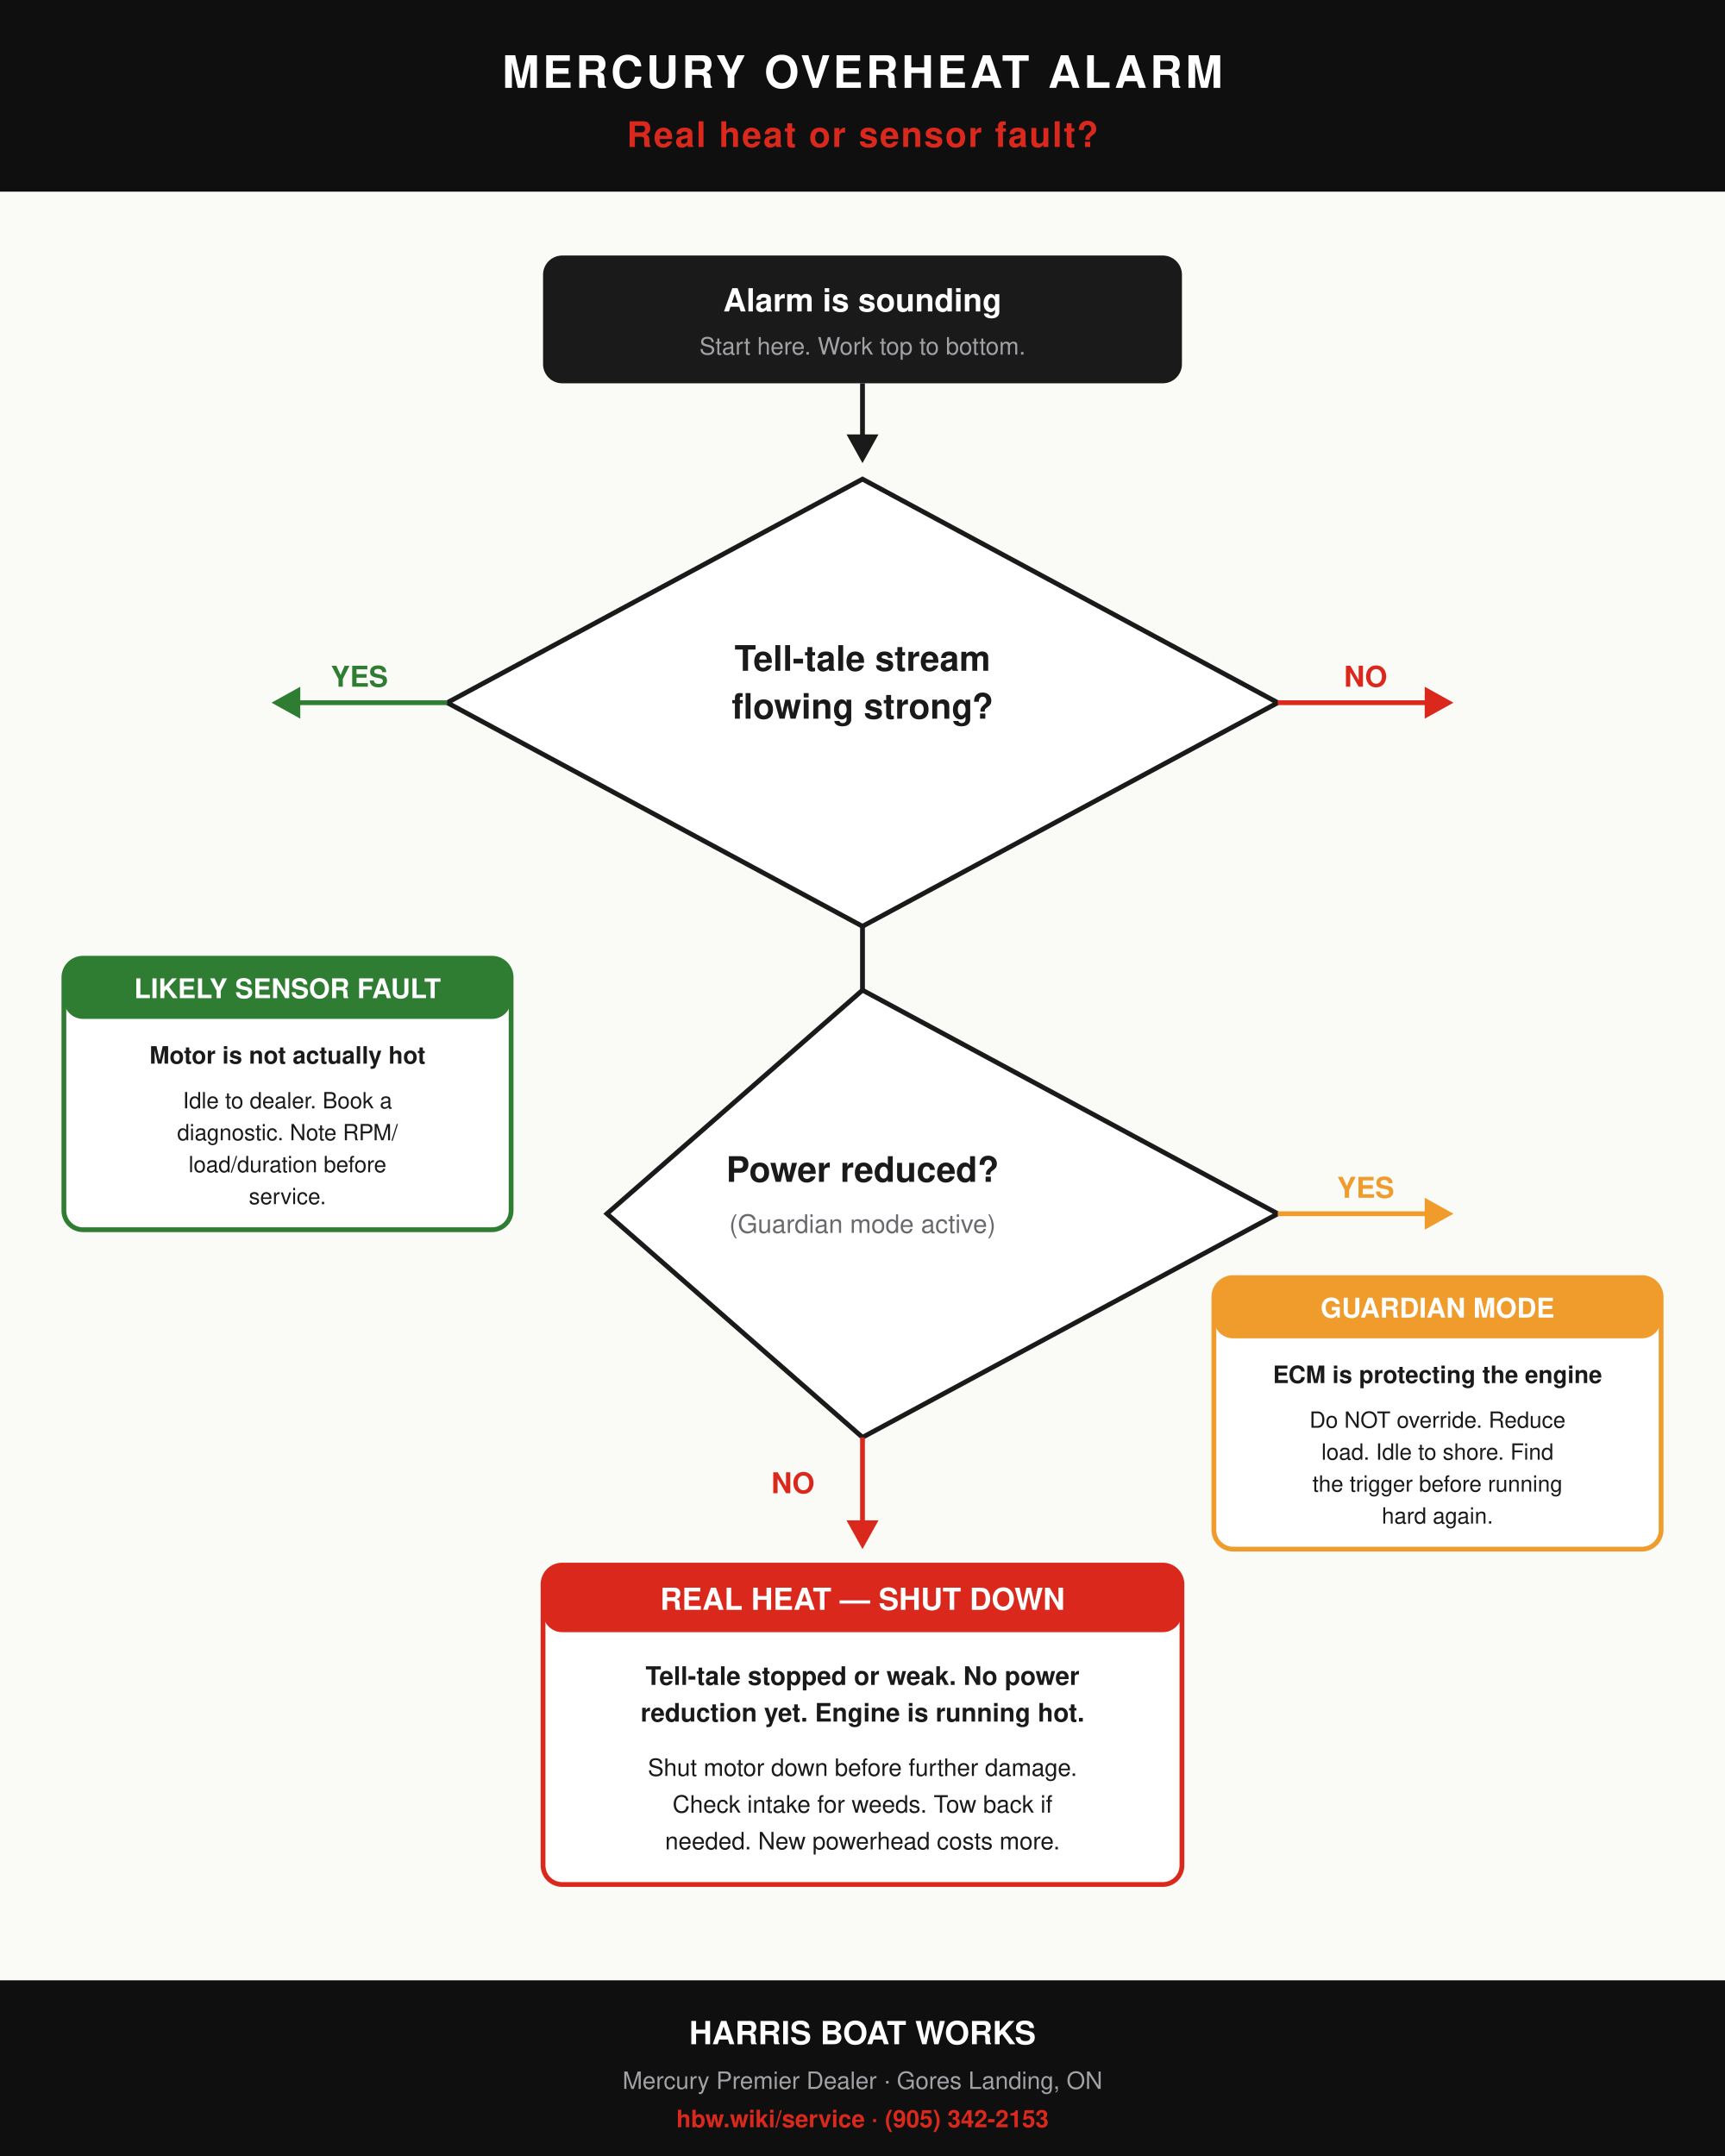
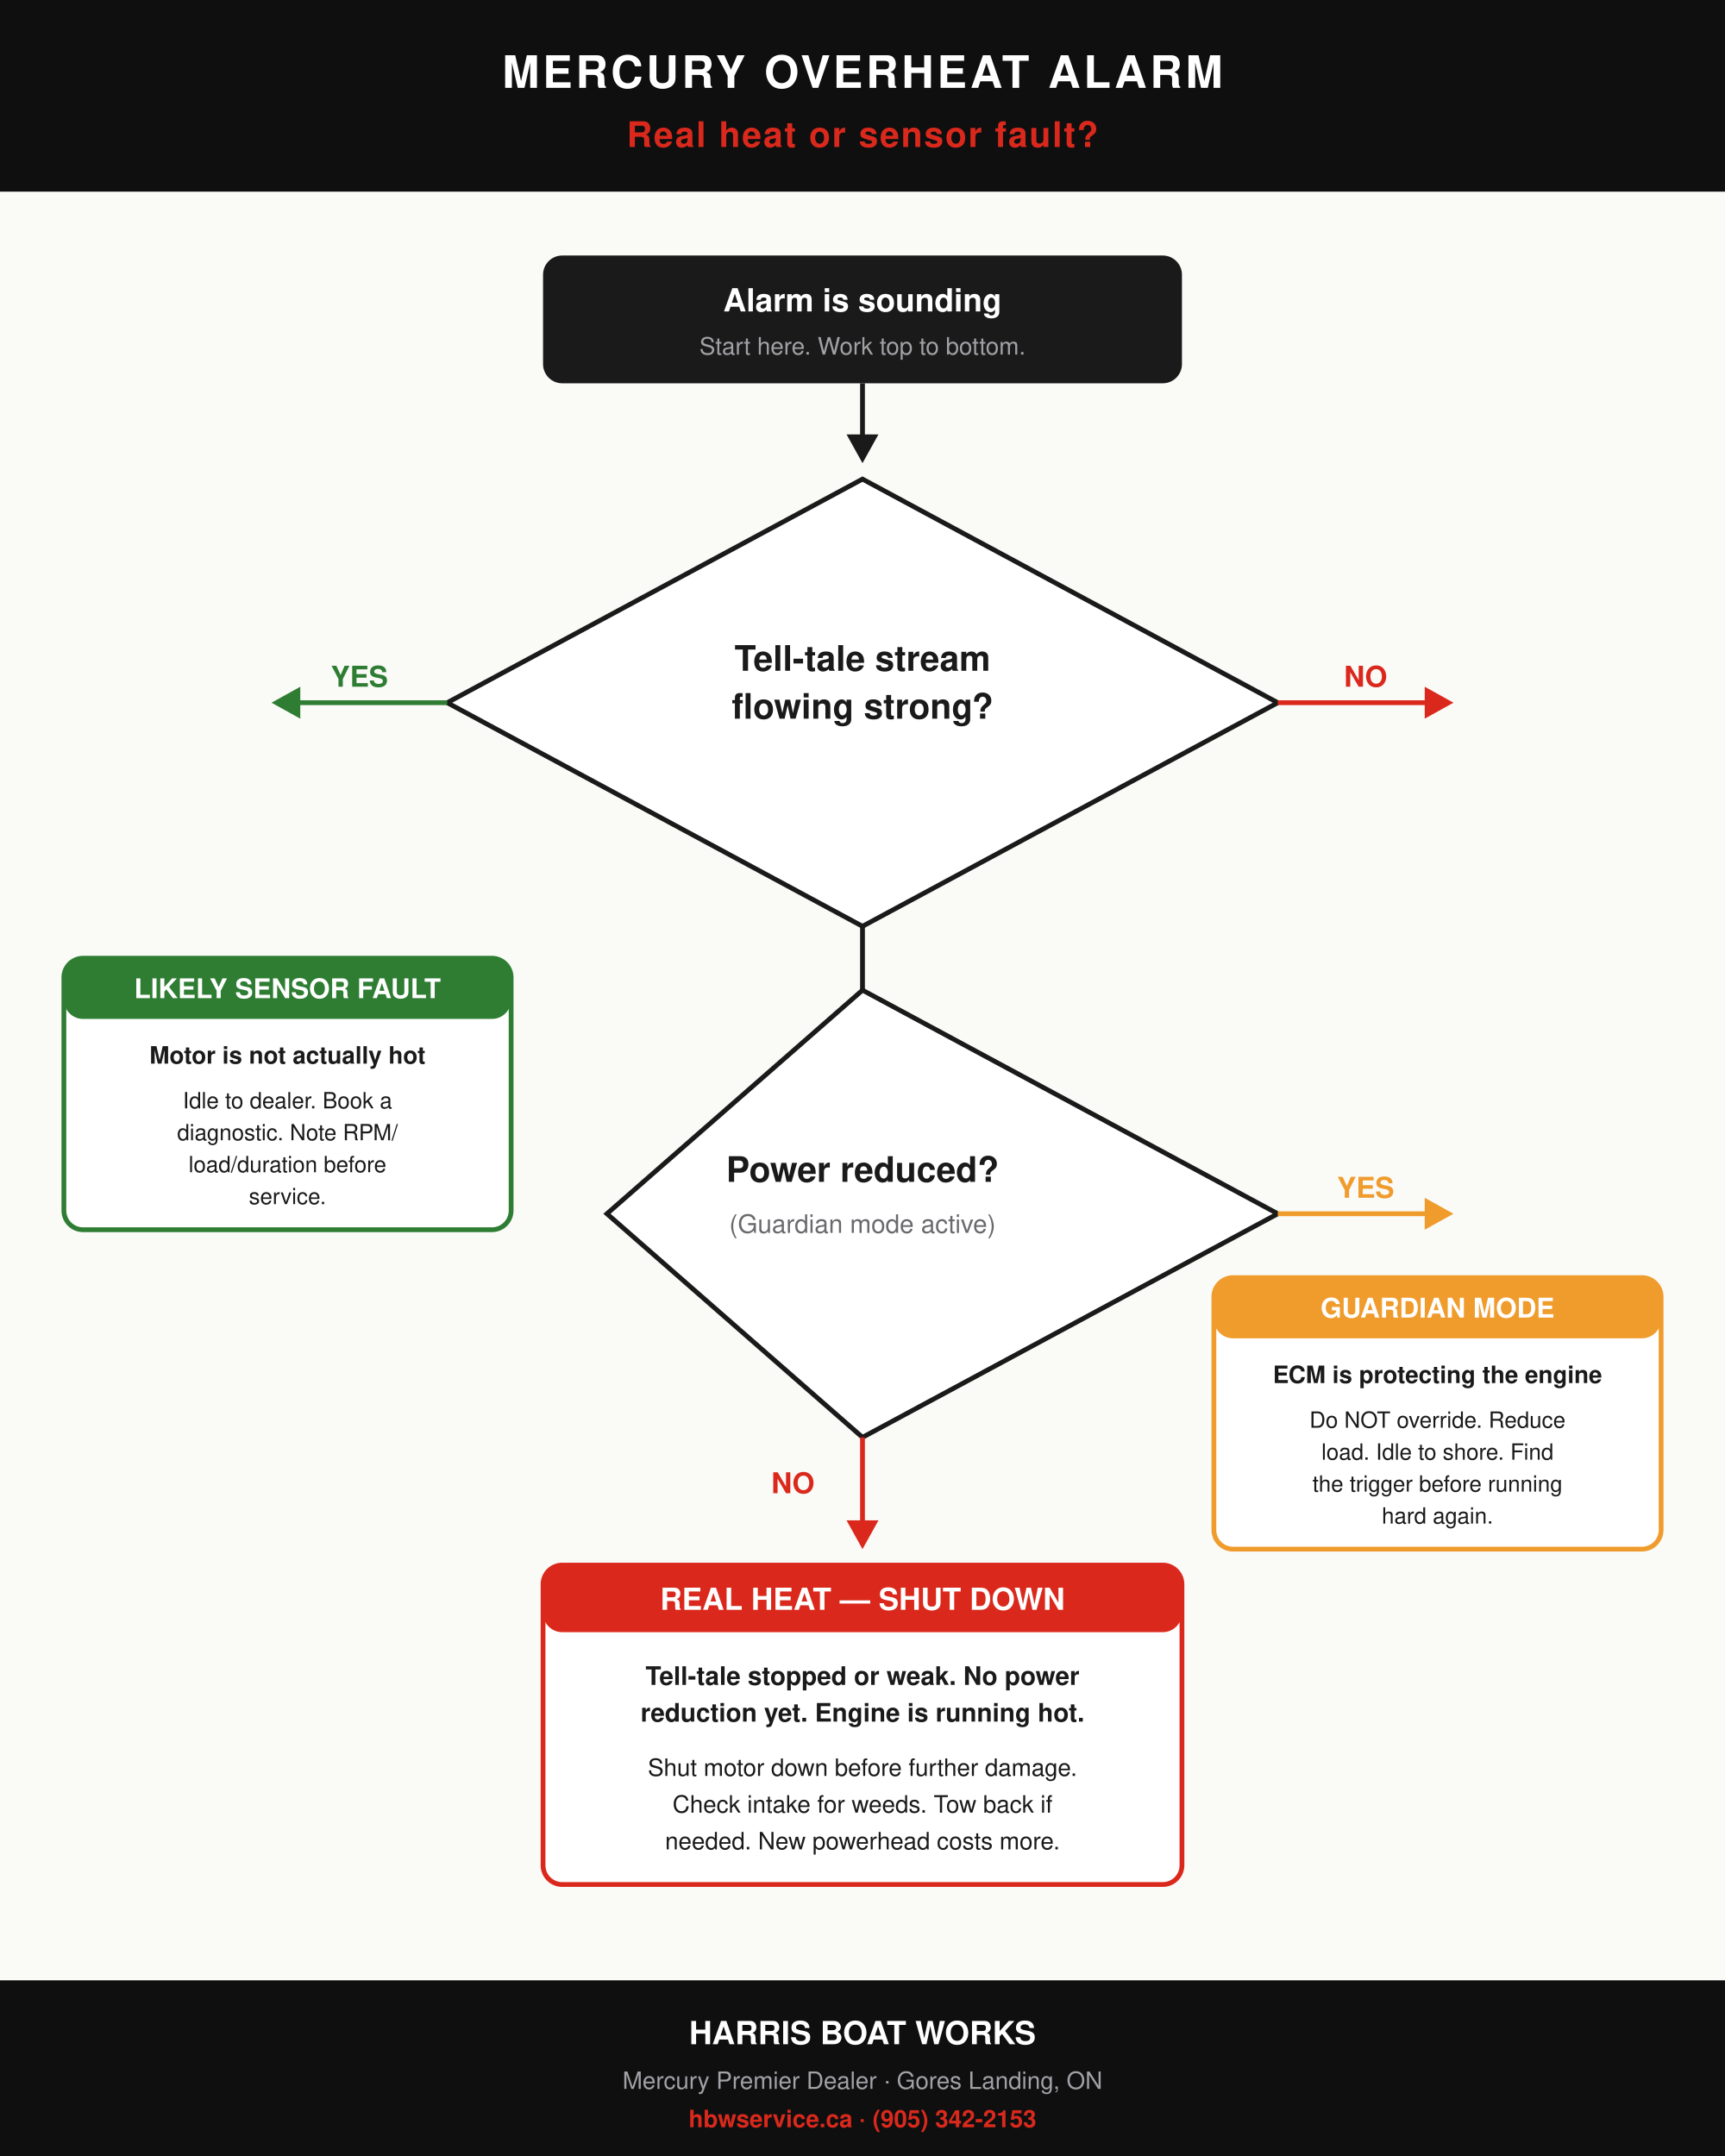
<svg xmlns="http://www.w3.org/2000/svg" viewBox="0 0 1080 1350" font-family="-apple-system, BlinkMacSystemFont, 'Segoe UI', Helvetica, Arial, sans-serif">
  <rect width="1080" height="1350" fill="#FAFAF7" />
  <rect x="0" y="0" width="1080" height="120" fill="#0F0F10" />
  <text x="540" y="55" fill="#FFFFFF" font-size="28" font-weight="700" text-anchor="middle" letter-spacing="2">MERCURY OVERHEAT ALARM</text>
  <text x="540" y="92" fill="#DA291C" font-size="22" font-weight="600" text-anchor="middle" letter-spacing="1">Real heat or sensor fault?</text>
  <rect x="340" y="160" width="400" height="80" rx="12" fill="#1A1A1A" />
  <text x="540" y="195" fill="#FFFFFF" font-size="20" font-weight="600" text-anchor="middle">Alarm is sounding</text>
  <text x="540" y="222" fill="#A1A1A6" font-size="15" text-anchor="middle">Start here. Work top to bottom.</text>
  <line x1="540" y1="240" x2="540" y2="280" stroke="#1A1A1A" stroke-width="3" />
  <polygon points="540,290 530,272 550,272" fill="#1A1A1A" />
  <polygon points="540,300 800,440 540,580 280,440" fill="#FFFFFF" stroke="#1A1A1A" stroke-width="3" />
  <text x="540" y="420" fill="#1A1A1A" font-size="22" font-weight="700" text-anchor="middle">Tell-tale stream</text>
  <text x="540" y="450" fill="#1A1A1A" font-size="22" font-weight="700" text-anchor="middle">flowing strong?</text>
  <line x1="280" y1="440" x2="180" y2="440" stroke="#2E7D32" stroke-width="3" />
  <polygon points="170,440 188,430 188,450" fill="#2E7D32" />
  <text x="225" y="430" fill="#2E7D32" font-size="18" font-weight="700" text-anchor="middle">YES</text>
  <line x1="800" y1="440" x2="900" y2="440" stroke="#DA291C" stroke-width="3" />
  <polygon points="910,440 892,430 892,450" fill="#DA291C" />
  <text x="855" y="430" fill="#DA291C" font-size="18" font-weight="700" text-anchor="middle">NO</text>
  <rect x="40" y="600" width="280" height="170" rx="12" fill="#FFFFFF" stroke="#2E7D32" stroke-width="3" />
  <rect x="40" y="600" width="280" height="38" rx="12" fill="#2E7D32" />
  <text x="180" y="625" fill="#FFFFFF" font-size="17" font-weight="700" text-anchor="middle">LIKELY SENSOR FAULT</text>
  <text x="180" y="666" fill="#1A1A1A" font-size="15" font-weight="600" text-anchor="middle">Motor is not actually hot</text>
  <text x="180" y="694" fill="#1A1A1A" font-size="14" text-anchor="middle">Idle to dealer. Book a</text>
  <text x="180" y="714" fill="#1A1A1A" font-size="14" text-anchor="middle">diagnostic. Note RPM/</text>
  <text x="180" y="734" fill="#1A1A1A" font-size="14" text-anchor="middle">load/duration before</text>
  <text x="180" y="754" fill="#1A1A1A" font-size="14" text-anchor="middle">service.</text>
  <line x1="540" y1="580" x2="540" y2="620" stroke="#1A1A1A" stroke-width="3" />
  <polygon points="540,620 800,760 540,900 380,760" fill="#FFFFFF" stroke="#1A1A1A" stroke-width="3" />
  <text x="540" y="740" fill="#1A1A1A" font-size="22" font-weight="700" text-anchor="middle">Power reduced?</text>
  <text x="540" y="772" fill="#6A6A6E" font-size="16" text-anchor="middle">(Guardian mode active)</text>
  <line x1="800" y1="760" x2="900" y2="760" stroke="#F09C2D" stroke-width="3" />
  <polygon points="910,760 892,750 892,770" fill="#F09C2D" />
  <text x="855" y="750" fill="#F09C2D" font-size="18" font-weight="700" text-anchor="middle">YES</text>
  <line x1="540" y1="900" x2="540" y2="960" stroke="#DA291C" stroke-width="3" />
  <polygon points="540,970 530,952 550,952" fill="#DA291C" />
  <text x="510" y="935" fill="#DA291C" font-size="18" font-weight="700" text-anchor="end">NO</text>
  <rect x="760" y="800" width="280" height="170" rx="12" fill="#FFFFFF" stroke="#F09C2D" stroke-width="3" />
  <rect x="760" y="800" width="280" height="38" rx="12" fill="#F09C2D" />
  <text x="900" y="825" fill="#FFFFFF" font-size="17" font-weight="700" text-anchor="middle">GUARDIAN MODE</text>
  <text x="900" y="866" fill="#1A1A1A" font-size="15" font-weight="600" text-anchor="middle">ECM is protecting the engine</text>
  <text x="900" y="894" fill="#1A1A1A" font-size="14" text-anchor="middle">Do NOT override. Reduce</text>
  <text x="900" y="914" fill="#1A1A1A" font-size="14" text-anchor="middle">load. Idle to shore. Find</text>
  <text x="900" y="934" fill="#1A1A1A" font-size="14" text-anchor="middle">the trigger before running</text>
  <text x="900" y="954" fill="#1A1A1A" font-size="14" text-anchor="middle">hard again.</text>
  <rect x="340" y="980" width="400" height="200" rx="12" fill="#FFFFFF" stroke="#DA291C" stroke-width="3" />
  <rect x="340" y="980" width="400" height="42" rx="12" fill="#DA291C" />
  <text x="540" y="1008" fill="#FFFFFF" font-size="19" font-weight="700" text-anchor="middle">REAL HEAT — SHUT DOWN</text>
  <text x="540" y="1055" fill="#1A1A1A" font-size="16" font-weight="600" text-anchor="middle">Tell-tale stopped or weak. No power</text>
  <text x="540" y="1078" fill="#1A1A1A" font-size="16" font-weight="600" text-anchor="middle">reduction yet. Engine is running hot.</text>
  <text x="540" y="1112" fill="#1A1A1A" font-size="15" text-anchor="middle">Shut motor down before further damage.</text>
  <text x="540" y="1135" fill="#1A1A1A" font-size="15" text-anchor="middle">Check intake for weeds. Tow back if</text>
  <text x="540" y="1158" fill="#1A1A1A" font-size="15" text-anchor="middle">needed. New powerhead costs more.</text>
  <rect x="0" y="1240" width="1080" height="110" fill="#0F0F10" />
  <text x="540" y="1280" fill="#FFFFFF" font-size="20" font-weight="700" text-anchor="middle">HARRIS BOAT WORKS</text>
  <text x="540" y="1308" fill="#A1A1A6" font-size="15" text-anchor="middle">Mercury Premier Dealer · Gores Landing, ON</text>
-   <text x="540" y="1332" fill="#DA291C" font-size="15" font-weight="600" text-anchor="middle">hbw.wiki/service · (905) 342-2153</text>
+   <text x="540" y="1332" fill="#DA291C" font-size="15" font-weight="600" text-anchor="middle">hbwservice.ca · (905) 342-2153</text>
</svg>
